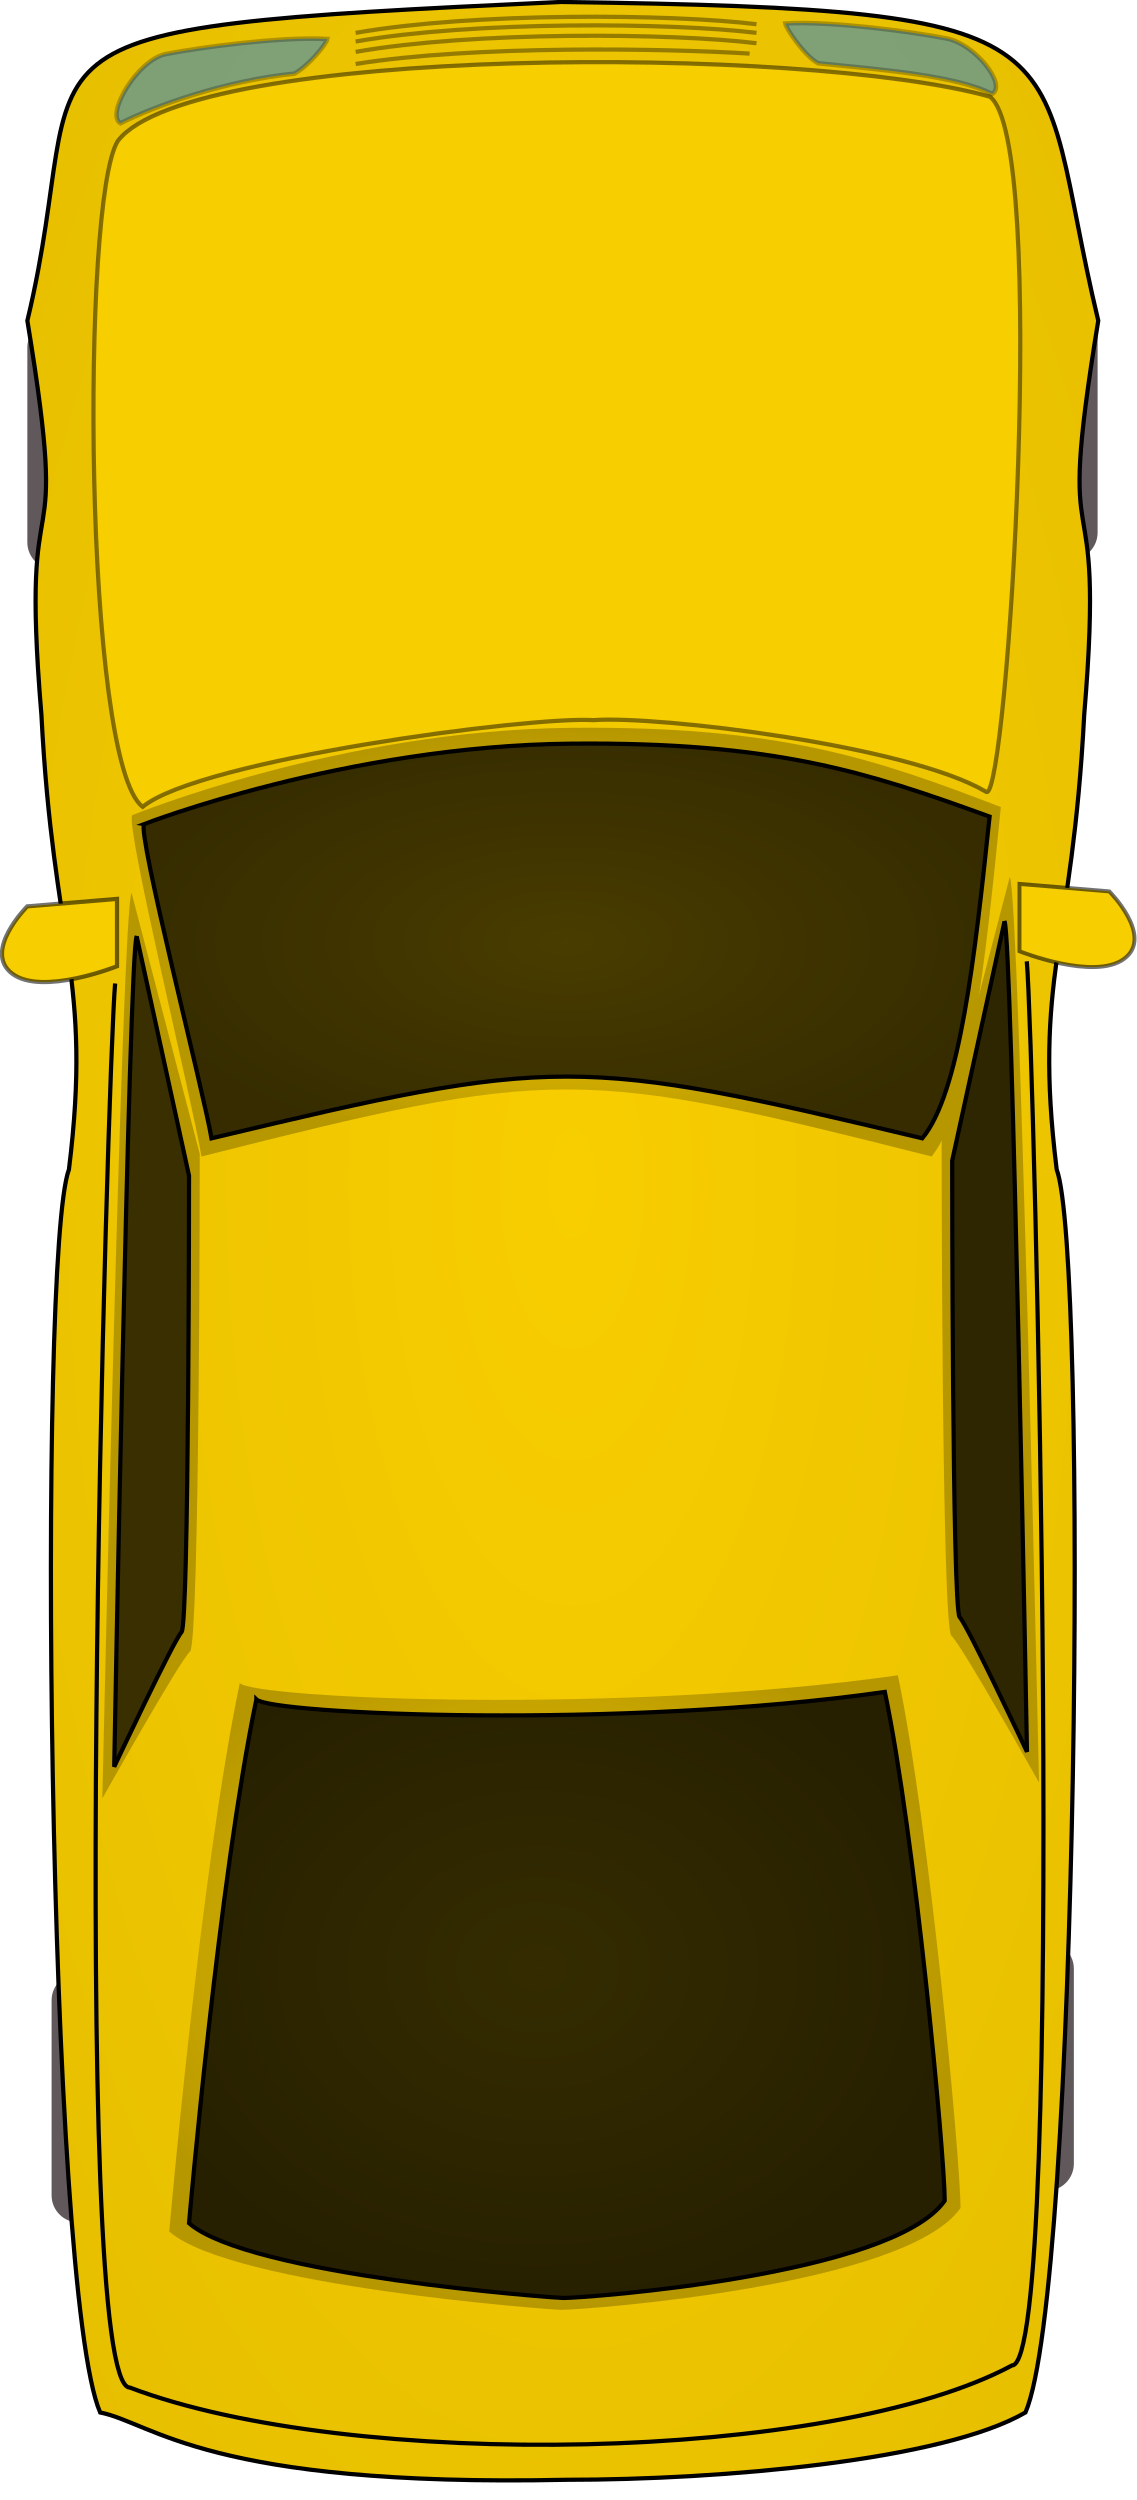
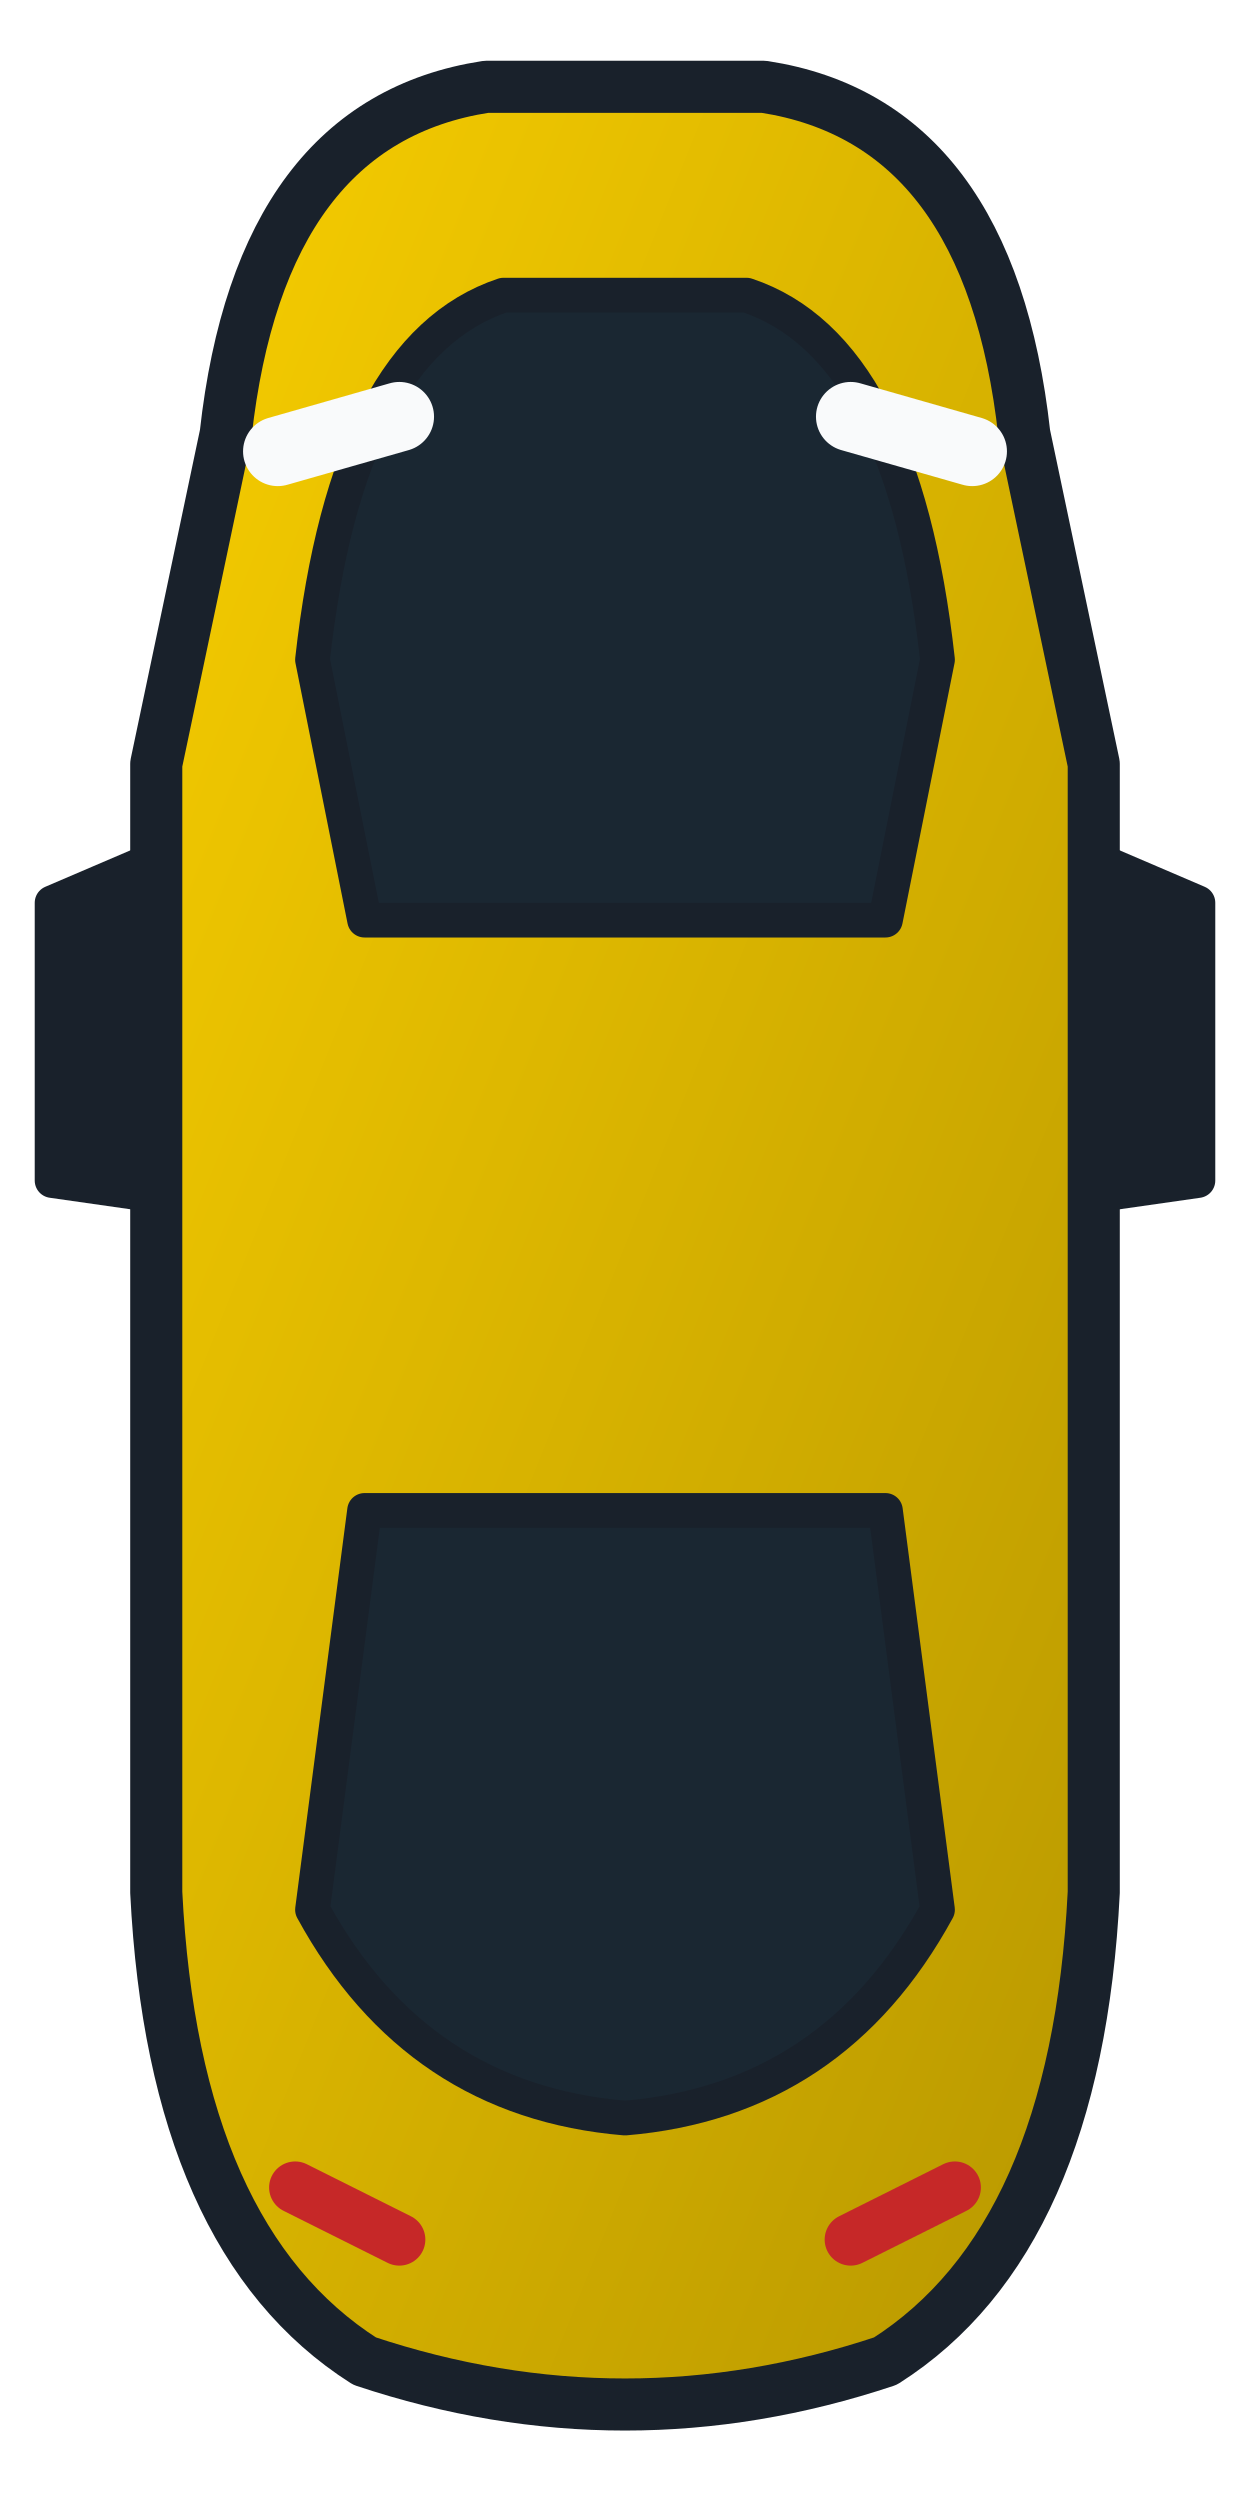
- <svg xmlns="http://www.w3.org/2000/svg" xmlns:xlink="http://www.w3.org/1999/xlink" id="svg171" viewBox="0 0 358.85 789.36" version="1.0">
-   <defs id="defs173">
-     <linearGradient id="linearGradient239">
-       <stop id="stop240" stop-color="#f8ce00" offset="0" />
-       <stop id="stop241" stop-color="#b79700" offset="1" />
+ <svg xmlns="http://www.w3.org/2000/svg" viewBox="0 0 72 144" role="img" aria-label="Top-view car silhouette">
+   <defs>
+     <linearGradient id="body" x1="0" y1="0" x2="1" y2="1">
+       <stop offset="0" stop-color="#f8ce00" />
+       <stop offset="1" stop-color="#b79700" />
    </linearGradient>
-     <radialGradient id="radialGradient3189" xlink:href="#linearGradient239" gradientUnits="userSpaceOnUse" cy="819.9" cx="378.79" gradientTransform="matrix(1.1693 0 0 .93776 -273.1 -147.55)" r="115.39" />
-     <radialGradient id="radialGradient3193" xlink:href="#linearGradient239" gradientUnits="userSpaceOnUse" cy="598.63" cx="294.43" gradientTransform="matrix(1.5041 0 0 .74199 -264.04 -146.71)" r="91.234" />
-     <radialGradient id="radialGradient3197" xlink:href="#linearGradient239" gradientUnits="userSpaceOnUse" cy="153.65" cx="897.24" gradientTransform="matrix(-.39086 0 0 3.6334 703.38 -167.47)" r="15.849" />
-     <radialGradient id="radialGradient3200" xlink:href="#linearGradient239" gradientUnits="userSpaceOnUse" cy="153.65" cx="897.24" gradientTransform="matrix(.39086 0 0 3.6334 -343 -162.47)" r="15.849" />
-     <radialGradient id="radialGradient3205" xlink:href="#linearGradient239" gradientUnits="userSpaceOnUse" cy="319.37" cx="657.76" gradientTransform="matrix(.65803 0 0 1.5197 -252.14 -111.82)" r="1269.3" />
  </defs>
-   <rect id="rect959" fill-rule="evenodd" rx="8.585" ry="8.585" height="78.696" width="27.775" y="623.04" x="16.287" stroke-width="1pt" fill="#60585a" />
-   <rect id="rect958" fill-rule="evenodd" rx="8.585" ry="8.585" height="78.696" width="27.775" y="613.04" x="311.29" stroke-width="1pt" fill="#60585a" />
-   <g id="g786" fill="#4a00ad" transform="matrix(-1 0 0 -1 282.65 766.12)">
-     <path id="path787" d="m76.616 699.19c-5.473-0.321-11.137-0.388-16.567 0.34-3.573 0.712-11.473 3.767-7.655 8.677 5.245 5.042 14.531 4.269 21.161 3.703l0.514 5.994c-9.129 0.75-20.165 0.992-26.841-6.329-5.981-9.521 3.376-16.399 12.025-18.017 5.782-0.733 11.564-0.349 17.362-0.688v6.32z" />
-     <path id="path788" d="m76.616 699.19c-5.473-0.321-11.137-0.388-16.567 0.34-3.573 0.712-11.473 3.767-7.655 8.677 5.245 5.042 14.531 4.269 21.161 3.703l0.514 5.994c-9.129 0.75-20.165 0.992-26.841-6.329-5.981-9.521 3.376-16.399 12.025-18.017 5.782-0.733 11.564-0.349 17.362-0.688v6.32z" transform="matrix(1 0 0 -1 0 1430)" />
-     <path id="path789" d="m97.472 715.31c-1.499-0.143-3.039-0.081-4.542-0.089-1.272-0.004-5.54-0.655-6.332 0.724-0.279 0.983 0.196 2.108 1.022 2.657 2.002 1.029 4.705 0.505 6.853 0.402 2.628-0.126 6.192-0.416 6.995 2.782 0.249 2.611-1.378 5.115-3.407 6.63-2.685 1.651-5.741 1.346-8.736 0.969-1.783-0.237-3.562-0.51-5.35-0.711l0.329-2.76c1.794 0.214 3.576 0.511 5.367 0.748 2.19 0.268 4.703 0.675 6.709-0.491 1.154-0.815 2.267-2.318 2.276-3.791 0.011-1.097-3.415-0.664-4.039-0.633-2.898 0.155-6.048 0.623-8.678-0.876-2.118-1.588-3.054-4.623-1.411-6.885 2.146-2.038 5.677-1.512 8.404-1.521 1.502-0.007 3.043 0.055 4.542-0.088v2.933z" transform="matrix(1.3776 0 0 1.3776 -36.308 -268.33)" />
-     <g id="g790" transform="matrix(1.166 0 0 1.0624 -26.21 -45.238)">
-       <path id="path791" d="m109.26 713.84c2.054 0.228 4.181 0.138 6.242 0.15 3.888 0.015 7.776-0.017 11.665-0.034 0.779-0.005 1.559-0.011 2.338-0.036v3.227c-0.779-0.026-1.559-0.032-2.338-0.037-3.889-0.017-7.777-0.049-11.665-0.034-2.061 0.012-4.188-0.078-6.242 0.15v-3.386z" />
-       <path id="path792" d="m119.37 715.87c-0.159 1.242-0.079 2.551-0.087 3.798-0.011 2.488-0.012 4.976 0.006 7.465 0.012 1.648 0.028 3.296 0.032 4.944 0.001 0.986-0.002 1.973-0.004 2.959h-3.321c-0.002-0.986-0.005-1.973-0.003-2.959 0.003-1.648 0.019-3.296 0.031-4.944 0.018-2.489 0.018-4.977 0.007-7.465-0.009-1.247 0.072-2.556-0.088-3.798h3.427z" transform="translate(1.3446 .33612)" />
-     </g>
-     <g id="g793">
-       <path id="path794" d="m129.46 713.86c-0.219 1.706-0.114 3.502-0.134 5.217-0.046 4.31-0.051 8.621-0.008 12.932 0.017 1.411 0.038 2.823 0.066 4.234h-3.275c0.027-1.411 0.049-2.823 0.066-4.234 0.043-4.311 0.037-8.622-0.008-12.932-0.021-1.715 0.085-3.511-0.134-5.217h3.427z" />
-       <path id="path795" d="m127.41 712.83c1.41 0.156 2.863 0.074 4.28 0.113 3.027 0.138 5.689 1.021 6.086 4.411 0.091 3.395-1.772 5.431-5.069 6.06-1.547 0.195-3.059 0.136-4.605-0.029l0.353-3.167c1.221 0.137 2.422 0.2 3.645 0.051 1.605-0.296 2.418-0.88 2.405-2.576-0.124-1.535-1.597-1.488-2.895-1.55-1.383-0.028-2.821-0.081-4.2 0.073v-3.386z" />
-       <path id="path796" d="m128.76 721.9c1.223 0.136 2.492 0.072 3.72 0.082 2.638 0.021 5.597-0.184 7.788 1.535 1.853 1.96 1.215 4.372 0.521 6.696-0.472 1.573-0.874 3.118-0.925 4.767-0.003 0.322 0 0.641 0.008 0.962l-3.305 0.084c-0.01-0.383-0.013-0.765-0.009-1.148 0.062-1.931 0.526-3.743 1.082-5.583 0.252-0.844 0.953-2.406 0.486-3.29-1.116-1.268-4.173-0.813-5.646-0.801-1.228 0.01-2.497-0.054-3.72 0.082v-3.386z" />
-       <rect id="rect797" fill-rule="evenodd" height="3.025" width="2.353" y="712.84" x="126.06" stroke-width="1pt" />
-     </g>
-     <path id="path798" d="m165.39 724.77c0 6.958-5.196 12.606-11.598 12.606s-11.597-5.648-11.597-12.606c0-6.959 5.195-12.606 11.597-12.606s11.598 5.647 11.598 12.606zm-3.698-0.322c0 4.739-3.54 8.586-7.9 8.586-4.361 0-7.9-3.847-7.9-8.586 0-4.741 3.539-8.587 7.9-8.587 4.36 0 7.9 3.846 7.9 8.587z" fill-rule="evenodd" stroke-width="1pt" />
-   </g>
-   <rect id="rect317" fill-rule="evenodd" rx="8.585" ry="8.585" height="78.696" width="27.775" y="98.038" x="318.79" stroke-width="1pt" fill="#60585a" />
-   <rect id="rect316" fill-rule="evenodd" rx="8.585" ry="8.585" height="78.696" width="27.775" y="101.12" x="8.633" stroke-width="1pt" fill="#60585a" />
-   <path id="path184" d="m178.73 782.98c-113.07 2.362-130.4-17.92-147.11-21.261-16.705-38.776-19.877-365.73-9.855-392.46 7.493-60.54-4.936-70.565-8.687-143.53-7.14-85.213 9.815-37.829-4.439-124.48 21.658-90.216-19.136-92.053 168.52-100.63 172.21 2.401 147.96 10.415 169.61 100.63-14.254 86.652 2.701 39.268-4.439 124.48-3.751 72.961-16.18 82.986-8.687 143.53 10.022 26.727 6.85 353.68-9.855 392.46-26.153 15.153-95.459 21.261-145.07 21.261z" fill-rule="evenodd" stroke="#000" stroke-width="1pt" fill="url(#radialGradient3205)" />
-   <path id="path272" d="m41.537 281.88s21.534 82.442 21.534 82.442 0 154.58-3.076 157.15c-3.077 2.576-27.686 46.372-27.686 46.372s6.152-280.81 9.229-285.97z" fill-rule="evenodd" fill="url(#radialGradient3200)" />
-   <path id="path274" d="m318.84 276.88s-21.534 82.442-21.534 82.442 0 154.58 3.076 157.15c3.077 2.576 27.686 46.372 27.686 46.372s-6.152-280.81-9.229-285.97z" fill-rule="evenodd" fill="url(#radialGradient3197)" />
-   <path id="path230" d="m37.198 44.521c-11.667 18.667-10.816 196.22 7.851 210.22 18.03-14.851 122.48-28.646 142.34-27.364 20.288-1.492 99.694 8.055 124.09 22.697 6.577 2.13 19.727-205.55 1.059-219.55-58.34-16.344-252.01-16.344-275.34 13.99z" stroke-opacity=".459" fill-rule="evenodd" stroke="#000" stroke-width="1pt" fill="#f7ce00" />
-   <path id="path275" d="m41.764 257.39s65.53-26.897 138.64-27.585c65.833-0.641 95.565 9.623 135.61 25.019-4.853 48.756-9.708 94.943-21.843 110.34-111.64-28.23-118.92-28.23-230.56 0-2.43-15.39-24.273-105.21-21.846-107.77z" fill-rule="evenodd" fill="url(#radialGradient3193)" />
-   <path id="path185" d="m45.51 260.2s63.783-24.762 134.95-25.395c64.078-0.59 93.017 8.859 132 23.033-4.724 44.885-9.449 87.405-21.261 101.58-108.67-25.986-115.75-25.985-224.42 0.001-2.362-14.174-23.623-96.856-21.261-99.218z" fill-rule="evenodd" fill-opacity=".704" stroke="#000" stroke-width="1pt" />
-   <path id="path270" d="m75.697 531.43c-12.369 59.368-22.263 173.16-22.263 173.16 19.79 17.316 121.21 24.737 123.69 24.737 7.421 0 108.84-7.421 126.16-32.158 0-14.842-9.896-121.21-19.79-168.21-86.579 12.368-202.84 7.421-207.79 2.473z" fill-rule="evenodd" fill="url(#radialGradient3189)" />
-   <path id="path188" d="m80.945 536.59c-11.812 56.695-21.261 165.36-21.261 165.36 18.899 16.536 115.75 23.623 118.12 23.623 7.087 0 103.94-7.087 120.48-30.71 0-14.174-9.45-115.75-18.899-160.64-82.681 11.811-193.71 7.087-198.44 2.362z" fill-rule="evenodd" fill-opacity=".786" stroke="#000" stroke-width="1pt" />
-   <path id="path189" d="m321.9 279.09l28.348 2.362s14.174 14.174 4.725 21.261c-9.45 7.087-33.073-2.362-33.073-2.362v-21.261z" stroke-opacity=".553" fill-rule="evenodd" stroke="#000" stroke-width="1.25" fill="#f7ce00" />
-   <path id="path190" d="m36.946 283.82l-28.348 2.362s-14.174 14.174-4.725 21.261c9.45 7.087 33.073-2.362 33.073-2.362v-21.261z" stroke-opacity=".547" fill-rule="evenodd" stroke="#000" stroke-width="1pt" fill="#f7ce00" />
-   <path id="path304" d="m52.582 17.025c-9.023 1.573-19.32 18.998-14.584 21.902 11.281-5.689 33.327-13.506 54.984-15.684 4.286-2.3 10.138-9.356 10.358-10.929-14.886-0.847-40.915 2.775-50.758 4.711z" stroke-opacity=".252" fill-rule="evenodd" fill-opacity=".566" stroke="#000" stroke-width="1.082pt" fill="#2e87cf" />
-   <path id="path306" d="m298.7 12.115c9.023 1.573 19.32 14.633 14.584 17.537-11.28-5.689-33.327-7.505-54.984-9.684-4.285-2.3-10.134-10.992-10.36-12.565 14.888-0.847 40.917 2.775 50.76 4.712z" stroke-opacity=".252" fill-rule="evenodd" fill-opacity=".566" stroke="#000" stroke-width="1.082pt" fill="#2e87cf" />
-   <path id="path307" d="m112.29 10.38c37.098-6.547 99.837-6.002 126.57-2.729" stroke-opacity=".371" stroke="#000" stroke-width="1pt" fill="none" />
-   <path id="path308" d="m112.29 13.108c37.098-6.547 99.837-6.002 126.57-2.729" stroke-opacity=".371" stroke="#000" stroke-width="1pt" fill="none" />
-   <path id="path309" d="m112.29 16.381c37.098-6.547 99.837-6.002 126.57-2.729" stroke-opacity=".371" stroke="#000" stroke-width="1pt" fill="none" />
-   <path id="path310" d="m112.29 20.2c37.098-6.001 98.2-4.911 124.39-3.275" stroke-opacity=".371" stroke="#000" stroke-width="1pt" fill="none" />
-   <path id="path186" d="m43.148 295.63s16.536 75.595 16.536 75.595 0 141.74-2.362 144.1c-2.363 2.362-21.261 42.521-21.261 42.521s4.724-257.49 7.087-262.22z" fill-rule="evenodd" fill-opacity=".686" stroke="#000" stroke-width="1pt" />
-   <path id="path211" d="m36.35 310.53c-2.333 25.667-14.991 443.45 4.666 443.34 69.856 26.467 221.62 23.584 278.52-7 17.53-0.071 6.999-417.68 4.666-443.34" stroke="#000" stroke-width="1pt" fill="none" />
-   <path id="path187" d="m317.18 290.91s-16.536 75.595-16.536 75.595 0 141.74 2.362 144.1c2.363 2.362 21.261 42.521 21.261 42.521s-4.724-257.49-7.087-262.22z" fill-rule="evenodd" fill-opacity=".748" stroke="#000" stroke-width="1pt" />
+   <path d="M13 25 Q15 7 28 5 H44 Q57 7 59 25 L63 44 V109 Q62 129 51 136 Q36 141 21 136 Q10 129 9 109 V44 Z" fill="url(#body)" stroke="#19212b" stroke-width="3" stroke-linejoin="round" />
+   <path d="M18 38 Q20 20 29 17 H43 Q52 20 54 38 L51 53 H21 Z" fill="#1a2732" stroke="#19212b" stroke-width="2" stroke-linejoin="round" />
+   <path d="M21 87 H51 L54 110 Q48 121 36 122 Q24 121 18 110 Z" fill="#1a2732" stroke="#19212b" stroke-width="2" stroke-linejoin="round" />
+   <path d="M10 49 L3 52 V68 L10 69 M62 49 L69 52 V68 L62 69" fill="#19212b" stroke="#19212b" stroke-width="2" stroke-linejoin="round" />
+   <path d="M16 26 L23 24 M49 24 L56 26" stroke="#f9fafb" stroke-width="4" stroke-linecap="round" />
+   <path d="M17 126 L23 129 M49 129 L55 126" stroke="#c62828" stroke-width="3" stroke-linecap="round" />
</svg>
